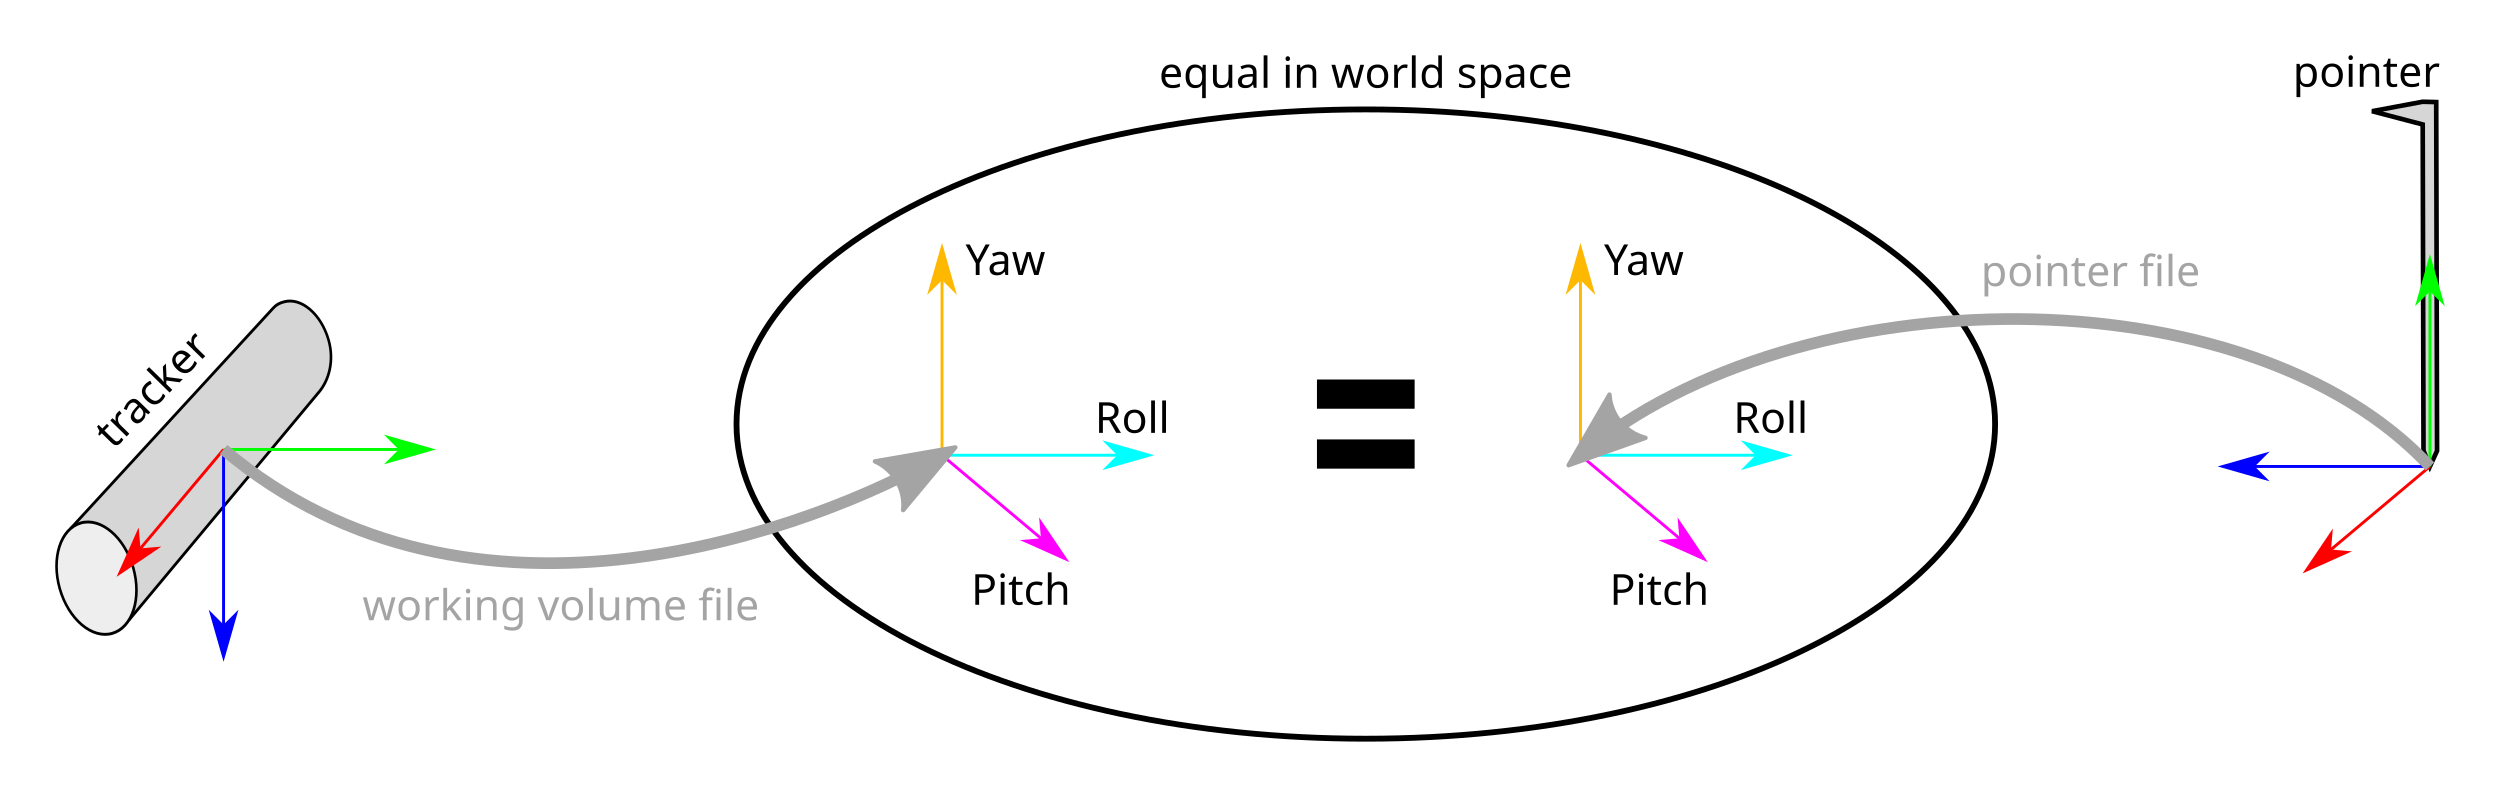
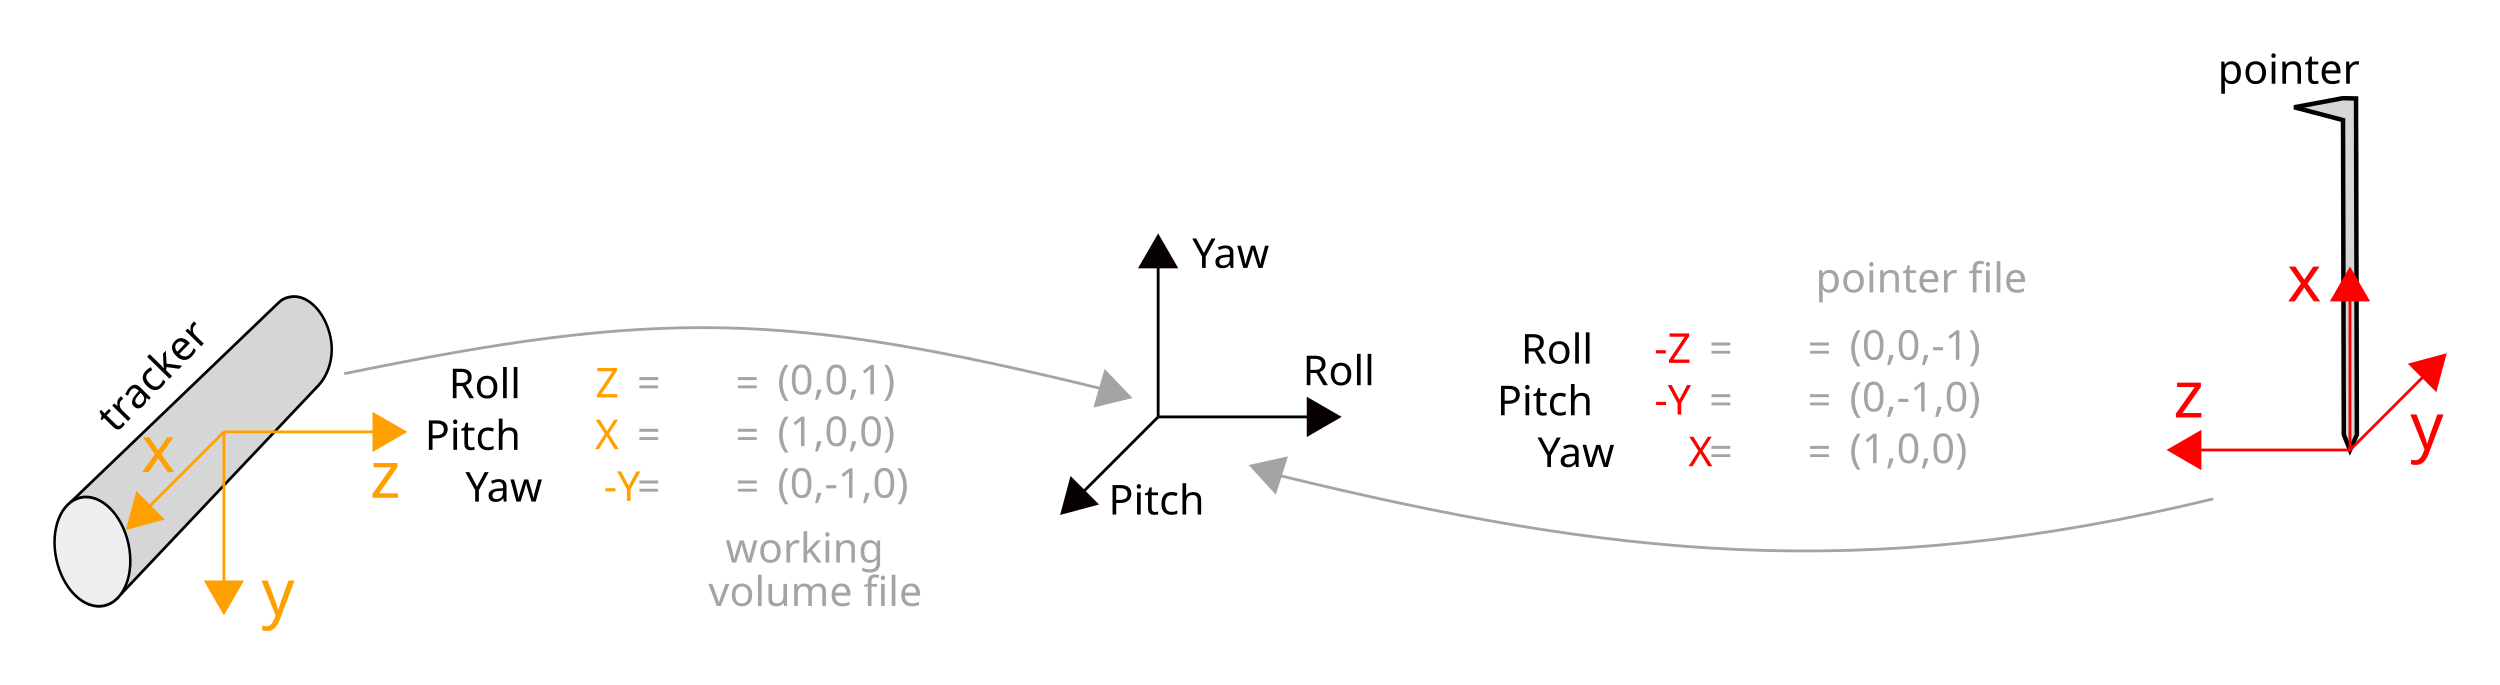
- <svg xmlns="http://www.w3.org/2000/svg" width="226.385mm" height="72.158mm" viewBox="0 0 226.385 72.158" version="1.1" id="svg5">
+ <svg xmlns="http://www.w3.org/2000/svg" width="234.671mm" height="64.219mm" viewBox="0 0 234.671 64.219" version="1.1" id="svg5">
  <defs id="defs2">
    <marker style="overflow:visible" id="Arrow2Mend" refX="0" refY="0" orient="auto">
      <path transform="scale(-0.6)" d="M 8.719,4.034 -2.207,0.016 8.719,-4.002 c -1.745,2.372 -1.735,5.617 -6e-7,8.035 z" style="fill:context-stroke;fill-rule:evenodd;stroke:context-stroke;stroke-width:0.625;stroke-linejoin:round" id="path966" />
    </marker>
    <marker style="overflow:visible" id="Arrow1Lend" refX="0" refY="0" orient="auto">
      <path transform="matrix(-0.8,0,0,-0.8,-10,0)" style="fill:context-stroke;fill-rule:evenodd;stroke:context-stroke;stroke-width:1pt" d="M 0,0 5,-5 -12.5,0 5,5 Z" id="path942" />
    </marker>
    <marker style="overflow:visible" id="Arrow1Lend-2" refX="0" refY="0" orient="auto">
      <path transform="matrix(-0.8,0,0,-0.8,-10,0)" style="fill:context-stroke;fill-rule:evenodd;stroke:context-stroke;stroke-width:1pt" d="M 0,0 5,-5 -12.5,0 5,5 Z" id="path942-6" />
    </marker>
    <marker style="overflow:visible" id="Arrow1Lend-8" refX="0" refY="0" orient="auto">
      <path transform="matrix(-0.8,0,0,-0.8,-10,0)" style="fill:context-stroke;fill-rule:evenodd;stroke:context-stroke;stroke-width:1pt" d="M 0,0 5,-5 -12.5,0 5,5 Z" id="path942-3" />
    </marker>
    <marker style="overflow:visible" id="Arrow1Lend-88" refX="0" refY="0" orient="auto">
      <path transform="matrix(-0.8,0,0,-0.8,-10,0)" style="fill:context-stroke;fill-rule:evenodd;stroke:context-stroke;stroke-width:1pt" d="M 0,0 5,-5 -12.5,0 5,5 Z" id="path942-1" />
    </marker>
    <marker style="overflow:visible" id="Arrow1Lend-8-4" refX="0" refY="0" orient="auto">
      <path transform="matrix(-0.8,0,0,-0.8,-10,0)" style="fill:context-stroke;fill-rule:evenodd;stroke:context-stroke;stroke-width:1pt" d="M 0,0 5,-5 -12.5,0 5,5 Z" id="path942-3-6" />
    </marker>
    <marker style="overflow:visible" id="Arrow1Lend-2-9" refX="0" refY="0" orient="auto">
      <path transform="matrix(-0.8,0,0,-0.8,-10,0)" style="fill:context-stroke;fill-rule:evenodd;stroke:context-stroke;stroke-width:1pt" d="M 0,0 5,-5 -12.5,0 5,5 Z" id="path942-6-0" />
    </marker>
    <marker style="overflow:visible" id="Arrow1Lend-88-7" refX="0" refY="0" orient="auto">
      <path transform="matrix(-0.8,0,0,-0.8,-10,0)" style="fill:context-stroke;fill-rule:evenodd;stroke:context-stroke;stroke-width:1pt" d="M 0,0 5,-5 -12.5,0 5,5 Z" id="path942-1-1" />
    </marker>
    <marker style="overflow:visible" id="Arrow1Lend-8-4-3" refX="0" refY="0" orient="auto">
      <path transform="matrix(-0.8,0,0,-0.8,-10,0)" style="fill:context-stroke;fill-rule:evenodd;stroke:context-stroke;stroke-width:1pt" d="M 0,0 5,-5 -12.5,0 5,5 Z" id="path942-3-6-5" />
    </marker>
    <marker style="overflow:visible" id="Arrow1Lend-2-9-1" refX="0" refY="0" orient="auto">
      <path transform="matrix(-0.8,0,0,-0.8,-10,0)" style="fill:context-stroke;fill-rule:evenodd;stroke:context-stroke;stroke-width:1pt" d="M 0,0 5,-5 -12.5,0 5,5 Z" id="path942-6-0-3" />
    </marker>
    <marker style="overflow:visible" id="Arrow1Lend-0" refX="0" refY="0" orient="auto">
      <path transform="matrix(-0.8,0,0,-0.8,-10,0)" style="fill:context-stroke;fill-rule:evenodd;stroke:context-stroke;stroke-width:1pt" d="M 0,0 5,-5 -12.5,0 5,5 Z" id="path942-62" />
    </marker>
    <marker style="overflow:visible" id="Arrow1Lend-8-7" refX="0" refY="0" orient="auto">
      <path transform="matrix(-0.8,0,0,-0.8,-10,0)" style="fill:context-stroke;fill-rule:evenodd;stroke:context-stroke;stroke-width:1pt" d="M 0,0 5,-5 -12.5,0 5,5 Z" id="path942-3-4" />
    </marker>
    <marker style="overflow:visible" id="Arrow1Lend-2-93" refX="0" refY="0" orient="auto">
      <path transform="matrix(-0.8,0,0,-0.8,-10,0)" style="fill:context-stroke;fill-rule:evenodd;stroke:context-stroke;stroke-width:1pt" d="M 0,0 5,-5 -12.5,0 5,5 Z" id="path942-6-07" />
    </marker>
    <marker style="overflow:visible" id="Arrow1Lend-88-3" refX="0" refY="0" orient="auto">
      <path transform="matrix(-0.8,0,0,-0.8,-10,0)" style="fill:context-stroke;fill-rule:evenodd;stroke:context-stroke;stroke-width:1pt" d="M 0,0 5,-5 -12.5,0 5,5 Z" id="path942-1-7" />
    </marker>
    <marker style="overflow:visible" id="Arrow1Lend-8-4-8" refX="0" refY="0" orient="auto">
      <path transform="matrix(-0.8,0,0,-0.8,-10,0)" style="fill:context-stroke;fill-rule:evenodd;stroke:context-stroke;stroke-width:1pt" d="M 0,0 5,-5 -12.5,0 5,5 Z" id="path942-3-6-9" />
    </marker>
    <marker style="overflow:visible" id="Arrow1Lend-2-9-0" refX="0" refY="0" orient="auto">
      <path transform="matrix(-0.8,0,0,-0.8,-10,0)" style="fill:context-stroke;fill-rule:evenodd;stroke:context-stroke;stroke-width:1pt" d="M 0,0 5,-5 -12.5,0 5,5 Z" id="path942-6-0-2" />
    </marker>
    <marker style="overflow:visible" id="Arrow2Mend-9" refX="0" refY="0" orient="auto">
      <path transform="scale(-0.6)" d="M 8.719,4.034 -2.207,0.016 8.719,-4.002 c -1.745,2.372 -1.735,5.617 -6e-7,8.035 z" style="fill:context-stroke;fill-rule:evenodd;stroke:context-stroke;stroke-width:0.625;stroke-linejoin:round" id="path966-4" />
    </marker>
  </defs>
-   <g id="layer1" transform="translate(2.553908,-26.14897)">
+   <g id="layer1" transform="translate(3.103798,-26.14897)">
    <path id="rect1046" style="fill:#d6d6d6;fill-opacity:1;stroke:#000000;stroke-width:0.421;stroke-miterlimit:4;stroke-dasharray:none;stroke-dashoffset:10.016;stroke-opacity:1" d="m 216.827,35.363 1.228,0.029 0.077,31.582 -0.647,1.414 -0.581,-1.443 -0.072,-29.523 -4.588,-1.203 z" />
-     <g id="g1142" transform="matrix(-0.858659,0.2441497,0.2734973,0.9618728,-79.72285,-112.8998)" style="stroke:#000000;stroke-opacity:1">
+     <g id="g1142" transform="matrix(-0.8723303,0.1895898,0.2123791,0.9771874,-68.11087,-118.5046)" style="stroke:#000000;stroke-opacity:1">
      <g id="g870" style="stroke:#000000;stroke-opacity:1">
        <path id="path1092-4" style="fill:#d6d6d6;fill-opacity:1;stroke:#000000;stroke-width:0.265;stroke-linejoin:round;stroke-miterlimit:4;stroke-dasharray:none;stroke-opacity:1" d="m -35.895,212.078 -24.94,-15.203 c -1.232,-0.751 -2.34,-2.292 -2.34,-4.264 1e-6,-2.45 1.481,-4.435 3.307,-4.435 0.488,0 0.802,0.055 1.219,0.283 l 25.884,14.185" />
        <path id="path1092" style="fill:#eeeeee;fill-opacity:1;stroke:#000000;stroke-width:0.265;stroke-linejoin:round;stroke-miterlimit:4;stroke-dasharray:none;stroke-opacity:1" d="m -30.048,207.603 a 3.875,5.197 0 0 1 -3.875,5.197 3.875,5.197 0 0 1 -3.875,-5.197 3.875,5.197 0 0 1 3.875,-5.197 3.875,5.197 0 0 1 3.875,5.197 z" />
      </g>
    </g>
-     <g id="g17878" transform="translate(-17.35052,-6.974227)">
-       <path style="fill:none;stroke:#0000ff;stroke-width:0.265px;stroke-linecap:butt;stroke-linejoin:miter;stroke-opacity:1;marker-end:url(#Arrow1Lend)" d="M 35.041,73.825 V 92.536" id="path42" />
-       <path style="fill:none;stroke:#00ff00;stroke-width:0.265px;stroke-linecap:butt;stroke-linejoin:miter;stroke-opacity:1;marker-end:url(#Arrow1Lend-8)" d="M 35.041,73.825 H 53.753" id="path42-6" />
-       <path style="fill:none;stroke:#ff0000;stroke-width:0.265px;stroke-linecap:butt;stroke-linejoin:miter;stroke-opacity:1;marker-end:url(#Arrow1Lend-2)" d="m 35.041,73.825 -9.356,11.14" id="path42-5" />
-     </g>
-     <g id="g8402" transform="matrix(0,-1,-1,0,282.8814,270.4639)">
-       <path style="fill:none;stroke:#0000ff;stroke-width:0.265px;stroke-linecap:butt;stroke-linejoin:miter;stroke-opacity:1;marker-end:url(#Arrow1Lend-0)" d="m 202.076,65.394 v 18.711" id="path42-0" />
-       <path style="fill:none;stroke:#00ff00;stroke-width:0.265px;stroke-linecap:butt;stroke-linejoin:miter;stroke-opacity:1;marker-end:url(#Arrow1Lend-8-7)" d="M 202.076,65.394 H 220.787" id="path42-6-8" />
-       <path style="fill:none;stroke:#ff0000;stroke-width:0.265px;stroke-linecap:butt;stroke-linejoin:miter;stroke-opacity:1;marker-end:url(#Arrow1Lend-2-93)" d="m 202.076,65.394 -9.356,11.14" id="path42-5-52" />
-     </g>
-     <g id="g8742">
-       <g id="g7982" transform="translate(0,-1.339329)">
-         <path style="fill:none;stroke:#00ffff;stroke-width:0.265px;stroke-linecap:butt;stroke-linejoin:miter;stroke-opacity:1;marker-end:url(#Arrow1Lend-88)" d="M 82.749,68.711 H 101.46" id="path42-7" />
-         <path style="fill:none;stroke:#ffb800;stroke-width:0.265px;stroke-linecap:butt;stroke-linejoin:miter;stroke-opacity:1;marker-end:url(#Arrow1Lend-8-4)" d="M 82.749,68.711 V 50" id="path42-6-9" />
-         <path style="fill:none;stroke:#ff00ff;stroke-width:0.265px;stroke-linecap:butt;stroke-linejoin:miter;stroke-opacity:1;marker-end:url(#Arrow1Lend-2-9)" d="m 82.749,68.711 11.14,9.356" id="path42-5-5" />
-         <text xml:space="preserve" style="font-style:normal;font-weight:normal;font-size:3.881px;line-height:1.25;font-family:sans-serif;fill:#000000;fill-opacity:1;stroke:none;stroke-width:0.265" x="84.881" y="52.392" id="text4424">
-           <tspan id="tspan4422" style="font-size:3.881px;stroke-width:0.265" x="84.881" y="52.392">Yaw</tspan>
-         </text>
-         <text xml:space="preserve" style="font-style:normal;font-weight:normal;font-size:3.881px;line-height:1.25;font-family:sans-serif;fill:#000000;fill-opacity:1;stroke:none;stroke-width:0.265" x="96.597" y="66.686" id="text4424-2">
-           <tspan id="tspan4422-0" style="font-size:3.881px;stroke-width:0.265" x="96.597" y="66.686">Roll</tspan>
-         </text>
-         <text xml:space="preserve" style="font-style:normal;font-weight:normal;font-size:3.881px;line-height:1.25;font-family:sans-serif;fill:#000000;fill-opacity:1;stroke:none;stroke-width:0.265" x="85.389" y="82.254" id="text4424-2-0">
-           <tspan id="tspan4422-0-4" style="font-size:3.881px;stroke-width:0.265" x="85.389" y="82.254">Pitch</tspan>
-         </text>
-       </g>
-       <g id="g7982-1" transform="translate(57.81282,-1.339329)">
-         <path style="fill:none;stroke:#00ffff;stroke-width:0.265px;stroke-linecap:butt;stroke-linejoin:miter;stroke-opacity:1;marker-end:url(#Arrow1Lend-88-3)" d="M 82.749,68.711 H 101.46" id="path42-7-6" />
-         <path style="fill:none;stroke:#ffb800;stroke-width:0.265px;stroke-linecap:butt;stroke-linejoin:miter;stroke-opacity:1;marker-end:url(#Arrow1Lend-8-4-8)" d="M 82.749,68.711 V 50" id="path42-6-9-4" />
-         <path style="fill:none;stroke:#ff00ff;stroke-width:0.265px;stroke-linecap:butt;stroke-linejoin:miter;stroke-opacity:1;marker-end:url(#Arrow1Lend-2-9-0)" d="m 82.749,68.711 11.14,9.356" id="path42-5-5-1" />
-         <text xml:space="preserve" style="font-style:normal;font-weight:normal;font-size:3.881px;line-height:1.25;font-family:sans-serif;fill:#000000;fill-opacity:1;stroke:none;stroke-width:0.265" x="84.881" y="52.392" id="text4424-3">
-           <tspan id="tspan4422-5" style="font-size:3.881px;stroke-width:0.265" x="84.881" y="52.392">Yaw</tspan>
-         </text>
-         <text xml:space="preserve" style="font-style:normal;font-weight:normal;font-size:3.881px;line-height:1.25;font-family:sans-serif;fill:#000000;fill-opacity:1;stroke:none;stroke-width:0.265" x="96.597" y="66.686" id="text4424-2-2">
-           <tspan id="tspan4422-0-8" style="font-size:3.881px;stroke-width:0.265" x="96.597" y="66.686">Roll</tspan>
-         </text>
-         <text xml:space="preserve" style="font-style:normal;font-weight:normal;font-size:3.881px;line-height:1.25;font-family:sans-serif;fill:#000000;fill-opacity:1;stroke:none;stroke-width:0.265" x="85.389" y="82.254" id="text4424-2-0-4">
-           <tspan id="tspan4422-0-4-0" style="font-size:3.881px;stroke-width:0.265" x="85.389" y="82.254">Pitch</tspan>
-         </text>
-       </g>
-       <g id="g8221" transform="translate(-2.285278,1.111141)">
-         <path style="fill:none;stroke:#000000;stroke-width:2.646;stroke-linecap:butt;stroke-linejoin:miter;stroke-miterlimit:4;stroke-dasharray:none;stroke-opacity:1" d="m 118.987,60.727 h 8.845" id="path8017" />
-         <path style="fill:none;stroke:#000000;stroke-width:2.646;stroke-linecap:butt;stroke-linejoin:miter;stroke-miterlimit:4;stroke-dasharray:none;stroke-opacity:1" d="m 118.987,66.152 h 8.845" id="path8017-5" />
-       </g>
-     </g>
-     <ellipse style="fill:none;stroke:#000000;stroke-width:0.529;stroke-miterlimit:4;stroke-dasharray:none;stroke-opacity:1" id="path8426" cx="121.125" cy="64.55" rx="56.985" ry="28.492" />
-     <text xml:space="preserve" style="font-style:normal;font-weight:normal;font-size:3.881px;line-height:1.25;font-family:sans-serif;fill:#000000;fill-opacity:1;stroke:none;stroke-width:0.265" x="102.397" y="34.098" id="text11096">
-       <tspan id="tspan11094" style="font-size:3.881px;stroke-width:0.265" x="102.397" y="34.098">equal in world space</tspan>
-     </text>
    <text xml:space="preserve" style="font-style:normal;font-weight:normal;font-size:3.881px;line-height:1.25;font-family:sans-serif;fill:#000000;fill-opacity:1;stroke:none;stroke-width:0.265" x="205.076" y="34.009" id="text11096-29">
      <tspan id="tspan11094-42" style="font-size:3.881px;stroke-width:0.265" x="205.076" y="34.009">pointer</tspan>
    </text>
    <text xml:space="preserve" style="font-style:normal;font-weight:normal;font-size:3.881px;line-height:1.25;font-family:sans-serif;fill:#000000;fill-opacity:1;stroke:none;stroke-width:0.265" x="-42.443" y="52.297" id="text11096-5" transform="rotate(-45.63166)">
      <tspan id="tspan11094-3" style="font-size:3.881px;stroke-width:0.265" x="-42.443" y="52.297">tracker</tspan>
    </text>
-     <text xml:space="preserve" style="font-style:normal;font-weight:normal;font-size:3.881px;line-height:1.25;font-family:sans-serif;fill:#a4a4a4;fill-opacity:1;stroke:none;stroke-width:0.265;stroke-miterlimit:4;stroke-dasharray:none" x="30.262" y="82.318" id="text11096-2">
-       <tspan id="tspan11094-4" style="font-size:3.881px;fill:#a4a4a4;fill-opacity:1;stroke-width:0.265;stroke-miterlimit:4;stroke-dasharray:none" x="30.262" y="82.318">working volume file</tspan>
-     </text>
-     <text xml:space="preserve" style="font-style:normal;font-weight:normal;font-size:3.881px;line-height:1.25;font-family:sans-serif;fill:#a4a4a4;fill-opacity:1;stroke:none;stroke-width:0.265;stroke-miterlimit:4;stroke-dasharray:none" x="176.825" y="52.059" id="text11096-2-3">
-       <tspan id="tspan11094-4-2" style="font-size:3.881px;fill:#a4a4a4;fill-opacity:1;stroke-width:0.265;stroke-miterlimit:4;stroke-dasharray:none" x="176.825" y="52.059">pointer file</tspan>
-     </text>
-     <path style="fill:none;stroke:#a4a4a4;stroke-width:1.058;stroke-linecap:butt;stroke-linejoin:miter;stroke-miterlimit:4;stroke-dasharray:none;stroke-opacity:1;marker-end:url(#Arrow2Mend)" d="m 17.691,66.851 c 22.486,19.042 53.724,7.076 65.058,0.522" id="path16829" />
-     <path style="fill:none;stroke:#a4a4a4;stroke-width:1.058;stroke-linecap:butt;stroke-linejoin:miter;stroke-miterlimit:4;stroke-dasharray:none;stroke-opacity:1;marker-end:url(#Arrow2Mend-9)" d="M 217.487,68.388 C 201.015,50.661 160.409,50.858 140.561,67.372" id="path16829-4" />
+     <text xml:space="preserve" style="font-style:normal;font-weight:normal;font-size:3.881px;line-height:1.05;font-family:sans-serif;text-align:center;text-anchor:middle;fill:#a4a4a4;fill-opacity:1;stroke:none;stroke-width:0.265;stroke-miterlimit:4;stroke-dasharray:none" x="75.952" y="78.955" id="text11096-2">
+       <tspan id="tspan11094-4" style="font-size:3.881px;text-align:center;text-anchor:middle;fill:#a4a4a4;fill-opacity:1;stroke-width:0.265;stroke-miterlimit:4;stroke-dasharray:none" x="75.952" y="78.955">working</tspan>
+       <tspan style="font-size:3.881px;text-align:center;text-anchor:middle;fill:#a4a4a4;fill-opacity:1;stroke-width:0.265;stroke-miterlimit:4;stroke-dasharray:none" x="75.952" y="83.03" id="tspan101026">volume file</tspan>
+     </text>
+     <g id="g92063" transform="translate(1.683935,8.780517)">
+       <text xml:space="preserve" style="font-style:normal;font-weight:normal;font-size:3.881px;line-height:1.25;font-family:sans-serif;text-align:end;text-anchor:end;fill:#000000;fill-opacity:1;stroke:none;stroke-width:0.265;stroke-miterlimit:4;stroke-dasharray:none" x="153.826" y="51.501" id="text11096-2-0-7">
+         <tspan id="tspan11094-4-4-7" style="font-size:3.881px;text-align:end;text-anchor:end;fill:#000000;fill-opacity:1;stroke-width:0.265;stroke-miterlimit:4;stroke-dasharray:none" x="153.826" y="51.501">Roll</tspan>
+         <tspan style="font-size:3.881px;text-align:end;text-anchor:end;fill:#000000;fill-opacity:1;stroke-width:0.265;stroke-miterlimit:4;stroke-dasharray:none" x="153.826" y="56.351" id="tspan62092-6">Pitch</tspan>
+         <tspan style="font-size:3.881px;text-align:end;text-anchor:end;fill:#000000;fill-opacity:1;stroke-width:0.265;stroke-miterlimit:4;stroke-dasharray:none" x="153.826" y="61.202" id="tspan62094-1">Yaw</tspan>
+       </text>
+       <text xml:space="preserve" style="font-style:normal;font-weight:normal;font-size:3.881px;line-height:1.25;font-family:sans-serif;text-align:end;text-anchor:end;fill:#ff0000;fill-opacity:1;stroke:none;stroke-width:0.265;stroke-miterlimit:4;stroke-dasharray:none" x="163.037" y="51.431" id="text11096-2-0-7-7">
+         <tspan id="tspan11094-4-4-7-4" style="font-size:3.881px;text-align:end;text-anchor:end;fill:#ff0000;fill-opacity:1;stroke-width:0.265;stroke-miterlimit:4;stroke-dasharray:none" x="163.037" y="51.431">-Z</tspan>
+         <tspan style="font-size:3.881px;text-align:end;text-anchor:end;fill:#ff0000;fill-opacity:1;stroke-width:0.265;stroke-miterlimit:4;stroke-dasharray:none" x="163.037" y="56.282" id="tspan62092-6-2">-Y</tspan>
+         <tspan style="font-size:3.881px;text-align:end;text-anchor:end;fill:#ff0000;fill-opacity:1;stroke-width:0.265;stroke-miterlimit:4;stroke-dasharray:none" x="163.037" y="61.132" id="tspan62094-1-9">X</tspan>
+       </text>
+       <text xml:space="preserve" style="font-style:normal;font-weight:normal;font-size:3.881px;line-height:1.25;font-family:sans-serif;fill:#a4a4a4;fill-opacity:1;stroke:none;stroke-width:0.265;stroke-miterlimit:4;stroke-dasharray:none" x="168.823" y="51.146" id="text11096-2-0-7-4">
+         <tspan id="tspan11094-4-4-7-2" style="font-size:3.881px;fill:#a4a4a4;fill-opacity:1;stroke-width:0.265;stroke-miterlimit:4;stroke-dasharray:none" x="168.823" y="51.146">(0,0,-1)</tspan>
+         <tspan style="font-size:3.881px;fill:#a4a4a4;fill-opacity:1;stroke-width:0.265;stroke-miterlimit:4;stroke-dasharray:none" x="168.823" y="55.996" id="tspan62092-6-5">(0,-1,0)</tspan>
+         <tspan style="font-size:3.881px;fill:#a4a4a4;fill-opacity:1;stroke-width:0.265;stroke-miterlimit:4;stroke-dasharray:none" x="168.823" y="60.847" id="tspan62094-1-2">(1,0,0)</tspan>
+       </text>
+       <text xml:space="preserve" style="font-style:normal;font-weight:normal;font-size:3.881px;line-height:1.25;font-family:sans-serif;fill:#a4a4a4;fill-opacity:1;stroke:none;stroke-width:0.265;stroke-miterlimit:4;stroke-dasharray:none" x="155.647" y="51.411" id="text11096-2-0-7-4-3">
+         <tspan id="tspan11094-4-4-7-2-2" style="font-size:3.881px;fill:#a4a4a4;fill-opacity:1;stroke-width:0.265;stroke-miterlimit:4;stroke-dasharray:none" x="155.647" y="51.411">=</tspan>
+         <tspan style="font-size:3.881px;fill:#a4a4a4;fill-opacity:1;stroke-width:0.265;stroke-miterlimit:4;stroke-dasharray:none" x="155.647" y="56.262" id="tspan62092-6-5-0">=</tspan>
+         <tspan style="font-size:3.881px;fill:#a4a4a4;fill-opacity:1;stroke-width:0.265;stroke-miterlimit:4;stroke-dasharray:none" x="155.647" y="61.113" id="tspan62094-1-2-7">=</tspan>
+       </text>
+       <text xml:space="preserve" style="font-style:normal;font-weight:normal;font-size:3.881px;line-height:1.25;font-family:sans-serif;fill:#a4a4a4;fill-opacity:1;stroke:none;stroke-width:0.265;stroke-miterlimit:4;stroke-dasharray:none" x="164.902" y="51.411" id="text11096-2-0-7-4-3-3">
+         <tspan id="tspan11094-4-4-7-2-2-5" style="font-size:3.881px;fill:#a4a4a4;fill-opacity:1;stroke-width:0.265;stroke-miterlimit:4;stroke-dasharray:none" x="164.902" y="51.411">=</tspan>
+         <tspan style="font-size:3.881px;fill:#a4a4a4;fill-opacity:1;stroke-width:0.265;stroke-miterlimit:4;stroke-dasharray:none" x="164.902" y="56.262" id="tspan62092-6-5-0-4">=</tspan>
+         <tspan style="font-size:3.881px;fill:#a4a4a4;fill-opacity:1;stroke-width:0.265;stroke-miterlimit:4;stroke-dasharray:none" x="164.902" y="61.113" id="tspan62094-1-2-7-1">=</tspan>
+       </text>
+     </g>
+     <g id="g92063-8" transform="translate(-98.95453,12.02811)">
+       <text xml:space="preserve" style="font-style:normal;font-weight:normal;font-size:3.881px;line-height:1.25;font-family:sans-serif;text-align:end;text-anchor:end;fill:#000000;fill-opacity:1;stroke:none;stroke-width:0.265;stroke-miterlimit:4;stroke-dasharray:none" x="153.826" y="51.501" id="text11096-2-0-7-6">
+         <tspan id="tspan11094-4-4-7-0" style="font-size:3.881px;text-align:end;text-anchor:end;fill:#000000;fill-opacity:1;stroke-width:0.265;stroke-miterlimit:4;stroke-dasharray:none" x="153.826" y="51.501">Roll</tspan>
+         <tspan style="font-size:3.881px;text-align:end;text-anchor:end;fill:#000000;fill-opacity:1;stroke-width:0.265;stroke-miterlimit:4;stroke-dasharray:none" x="153.826" y="56.351" id="tspan62092-6-1">Pitch</tspan>
+         <tspan style="font-size:3.881px;text-align:end;text-anchor:end;fill:#000000;fill-opacity:1;stroke-width:0.265;stroke-miterlimit:4;stroke-dasharray:none" x="153.826" y="61.202" id="tspan62094-1-3">Yaw</tspan>
+       </text>
+       <text xml:space="preserve" style="font-style:normal;font-weight:normal;font-size:3.881px;line-height:1.25;font-family:sans-serif;text-align:end;text-anchor:end;fill:#ffa000;fill-opacity:1;stroke:none;stroke-width:0.265;stroke-miterlimit:4;stroke-dasharray:none" x="163.037" y="51.431" id="text11096-2-0-7-7-9">
+         <tspan id="tspan11094-4-4-7-4-0" style="font-size:3.881px;text-align:end;text-anchor:end;fill:#ffa000;fill-opacity:1;stroke-width:0.265;stroke-miterlimit:4;stroke-dasharray:none" x="163.037" y="51.431">Z</tspan>
+         <tspan style="font-size:3.881px;text-align:end;text-anchor:end;fill:#ffa000;fill-opacity:1;stroke-width:0.265;stroke-miterlimit:4;stroke-dasharray:none" x="163.037" y="56.282" id="tspan62092-6-2-0">X</tspan>
+         <tspan style="font-size:3.881px;text-align:end;text-anchor:end;fill:#ffa000;fill-opacity:1;stroke-width:0.265;stroke-miterlimit:4;stroke-dasharray:none" x="163.037" y="61.132" id="tspan62094-1-9-5">-Y</tspan>
+       </text>
+       <text xml:space="preserve" style="font-style:normal;font-weight:normal;font-size:3.881px;line-height:1.25;font-family:sans-serif;fill:#a4a4a4;fill-opacity:1;stroke:none;stroke-width:0.265;stroke-miterlimit:4;stroke-dasharray:none" x="168.823" y="51.146" id="text11096-2-0-7-4-6">
+         <tspan id="tspan11094-4-4-7-2-6" style="font-size:3.881px;fill:#a4a4a4;fill-opacity:1;stroke-width:0.265;stroke-miterlimit:4;stroke-dasharray:none" x="168.823" y="51.146">(0,0,1)</tspan>
+         <tspan style="font-size:3.881px;fill:#a4a4a4;fill-opacity:1;stroke-width:0.265;stroke-miterlimit:4;stroke-dasharray:none" x="168.823" y="55.996" id="tspan62092-6-5-2">(1,0,0)</tspan>
+         <tspan style="font-size:3.881px;fill:#a4a4a4;fill-opacity:1;stroke-width:0.265;stroke-miterlimit:4;stroke-dasharray:none" x="168.823" y="60.847" id="tspan62094-1-2-5">(0,-1,0)</tspan>
+       </text>
+       <text xml:space="preserve" style="font-style:normal;font-weight:normal;font-size:3.881px;line-height:1.25;font-family:sans-serif;fill:#a4a4a4;fill-opacity:1;stroke:none;stroke-width:0.265;stroke-miterlimit:4;stroke-dasharray:none" x="155.647" y="51.411" id="text11096-2-0-7-4-3-5">
+         <tspan id="tspan11094-4-4-7-2-2-1" style="font-size:3.881px;fill:#a4a4a4;fill-opacity:1;stroke-width:0.265;stroke-miterlimit:4;stroke-dasharray:none" x="155.647" y="51.411">=</tspan>
+         <tspan style="font-size:3.881px;fill:#a4a4a4;fill-opacity:1;stroke-width:0.265;stroke-miterlimit:4;stroke-dasharray:none" x="155.647" y="56.262" id="tspan62092-6-5-0-5">=</tspan>
+         <tspan style="font-size:3.881px;fill:#a4a4a4;fill-opacity:1;stroke-width:0.265;stroke-miterlimit:4;stroke-dasharray:none" x="155.647" y="61.113" id="tspan62094-1-2-7-5">=</tspan>
+       </text>
+       <text xml:space="preserve" style="font-style:normal;font-weight:normal;font-size:3.881px;line-height:1.25;font-family:sans-serif;fill:#a4a4a4;fill-opacity:1;stroke:none;stroke-width:0.265;stroke-miterlimit:4;stroke-dasharray:none" x="164.902" y="51.411" id="text11096-2-0-7-4-3-3-0">
+         <tspan id="tspan11094-4-4-7-2-2-5-7" style="font-size:3.881px;fill:#a4a4a4;fill-opacity:1;stroke-width:0.265;stroke-miterlimit:4;stroke-dasharray:none" x="164.902" y="51.411">=</tspan>
+         <tspan style="font-size:3.881px;fill:#a4a4a4;fill-opacity:1;stroke-width:0.265;stroke-miterlimit:4;stroke-dasharray:none" x="164.902" y="56.262" id="tspan62092-6-5-0-4-1">=</tspan>
+         <tspan style="font-size:3.881px;fill:#a4a4a4;fill-opacity:1;stroke-width:0.265;stroke-miterlimit:4;stroke-dasharray:none" x="164.902" y="61.113" id="tspan62094-1-2-7-1-4">=</tspan>
+       </text>
+     </g>
+     <text xml:space="preserve" style="font-style:normal;font-weight:normal;font-size:3.881px;line-height:1.25;font-family:sans-serif;fill:#a4a4a4;fill-opacity:1;stroke:none;stroke-width:0.265;stroke-miterlimit:4;stroke-dasharray:none" x="167.323" y="53.599" id="text11096-2-3">
+       <tspan id="tspan11094-4-2" style="font-size:3.881px;fill:#a4a4a4;fill-opacity:1;stroke-width:0.265;stroke-miterlimit:4;stroke-dasharray:none" x="167.323" y="53.599">pointer file</tspan>
+     </text>
+     <g id="g7408" transform="translate(56.81831,-5.705115)">
+       <path style="fill:none;stroke:#ff0000;stroke-width:0.265px;stroke-linecap:butt;stroke-linejoin:miter;stroke-opacity:1" d="M 160.667,74.093 V 59.78" id="path6883" />
+       <path style="fill:#ff0000;fill-opacity:1;stroke:none;stroke-width:0.378" id="path6987" transform="matrix(0.1132506,0,0,0.1132506,91.98735,48.44684)" d="m 623.152,103.295 -16.708,0 -16.708,0 8.354,-14.469 8.354,-14.469 8.354,14.469 z" />
+     </g>
+     <g id="g7408-5" transform="rotate(-90,186.2241,42.83135)">
+       <path style="fill:none;stroke:#ff0000;stroke-width:0.265px;stroke-linecap:butt;stroke-linejoin:miter;stroke-opacity:1" d="M 160.667,74.093 V 59.78" id="path6883-8" />
+       <path style="fill:#ff0000;fill-opacity:1;stroke:none;stroke-width:0.378" id="path6987-0" transform="matrix(0.1132506,0,0,0.1132506,91.98735,48.44684)" d="m 623.152,103.295 -16.708,0 -16.708,0 8.354,-14.469 8.354,-14.469 8.354,14.469 z" />
+     </g>
+     <g id="g7408-5-6" transform="rotate(45,190.6731,137.635)">
+       <path style="fill:none;stroke:#ff0000;stroke-width:0.265px;stroke-linecap:butt;stroke-linejoin:miter;stroke-opacity:1" d="M 160.667,69.883 V 59.78" id="path6883-8-6" />
+       <path style="fill:#ff0000;fill-opacity:1;stroke:none;stroke-width:0.378" id="path6987-0-0" transform="matrix(0.1132506,0,0,0.1132506,91.98735,48.44684)" d="m 623.152,103.295 -16.708,0 -16.708,0 8.354,-14.469 8.354,-14.469 8.354,14.469 z" />
+     </g>
+     <g id="g11380">
+       <text xml:space="preserve" style="font-style:normal;font-weight:normal;font-size:3.881px;line-height:1.25;font-family:sans-serif;fill:#000000;fill-opacity:1;stroke:none;stroke-width:0.265" x="108.81" y="51.295" id="text4424">
+         <tspan id="tspan4422" style="font-size:3.881px;stroke-width:0.265" x="108.81" y="51.295">Yaw</tspan>
+       </text>
+       <text xml:space="preserve" style="font-style:normal;font-weight:normal;font-size:3.881px;line-height:1.25;font-family:sans-serif;fill:#000000;fill-opacity:1;stroke:none;stroke-width:0.265" x="119.182" y="62.305" id="text4424-2">
+         <tspan id="tspan4422-0" style="font-size:3.881px;stroke-width:0.265" x="119.182" y="62.305">Roll</tspan>
+       </text>
+       <text xml:space="preserve" style="font-style:normal;font-weight:normal;font-size:3.881px;line-height:1.25;font-family:sans-serif;fill:#000000;fill-opacity:1;stroke:none;stroke-width:0.265" x="100.953" y="74.447" id="text4424-2-0">
+         <tspan id="tspan4422-0-4" style="font-size:3.881px;stroke-width:0.265" x="100.953" y="74.447">Pitch</tspan>
+       </text>
+       <g id="g11363">
+         <path style="fill:none;stroke:#000000;stroke-width:0.265px;stroke-linecap:butt;stroke-linejoin:miter;stroke-opacity:1" d="M 105.61,65.282 V 50.969" id="path6883-26" />
+         <path style="fill:#080000;fill-opacity:1;stroke:none;stroke-width:0.378" id="path6987-7" transform="matrix(-0.1132506,0,0,0.1132506,174.2903,39.63589)" d="m 623.152,103.295 -16.708,0 -16.708,0 8.354,-14.469 8.354,-14.469 8.354,14.469 z" />
+       </g>
+       <g id="g7408-5-1" transform="matrix(0,-1,-1,0,179.7032,225.9496)">
+         <path style="fill:none;stroke:#000000;stroke-width:0.265px;stroke-linecap:butt;stroke-linejoin:miter;stroke-opacity:1" d="M 160.667,74.093 V 59.78" id="path6883-8-2" />
+         <path style="fill:#080000;fill-opacity:1;stroke:none;stroke-width:0.378" id="path6987-0-5" transform="matrix(0.1132506,0,0,0.1132506,91.98735,48.44684)" d="m 623.152,103.295 -16.708,0 -16.708,0 8.354,-14.469 8.354,-14.469 8.354,14.469 z" />
+       </g>
+       <g id="g7408-5-6-6" transform="rotate(-135,132.1859,78.9853)">
+         <path style="fill:none;stroke:#000000;stroke-width:0.265px;stroke-linecap:butt;stroke-linejoin:miter;stroke-opacity:1" d="M 160.667,69.883 V 59.78" id="path6883-8-6-0" />
+         <path style="fill:#080000;fill-opacity:1;stroke:none;stroke-width:0.378" id="path6987-0-0-9" transform="matrix(0.1132506,0,0,0.1132506,91.98735,48.44684)" d="m 623.152,103.295 -16.708,0 -16.708,0 8.354,-14.469 8.354,-14.469 8.354,14.469 z" />
+       </g>
+     </g>
+     <g id="g8180" transform="translate(-28.218,2.874647)">
+       <g id="g7408-1" transform="rotate(180,103.3993,68.95417)">
+         <path style="fill:none;stroke:#ffa000;stroke-width:0.265;stroke-linecap:butt;stroke-linejoin:miter;stroke-miterlimit:4;stroke-dasharray:none;stroke-opacity:1" d="M 160.667,74.093 V 59.78" id="path6883-2" />
+         <path style="fill:#ffa000;fill-opacity:1;stroke:none;stroke-width:0.378" id="path6987-8" transform="matrix(0.1132506,0,0,0.1132506,91.98735,48.44684)" d="m 623.152,103.295 -16.708,0 -16.708,0 8.354,-14.469 8.354,-14.469 8.354,14.469 z" />
+       </g>
+       <g id="g7408-5-69" transform="rotate(90,108.5382,11.68603)">
+         <path style="fill:none;stroke:#ffa000;stroke-width:0.265;stroke-linecap:butt;stroke-linejoin:miter;stroke-miterlimit:4;stroke-dasharray:none;stroke-opacity:1" d="M 160.667,74.093 V 59.78" id="path6883-8-66" />
+         <path style="fill:#ffa000;fill-opacity:1;stroke:none;stroke-width:0.378" id="path6987-0-6" transform="matrix(0.1132506,0,0,0.1132506,91.98735,48.44684)" d="m 623.152,103.295 -16.708,0 -16.708,0 8.354,-14.469 8.354,-14.469 8.354,14.469 z" />
+       </g>
+       <g id="g7408-5-6-3" transform="rotate(-135,102.1427,90.57039)">
+         <path style="fill:none;stroke:#ffa000;stroke-width:0.265;stroke-linecap:butt;stroke-linejoin:miter;stroke-miterlimit:4;stroke-dasharray:none;stroke-opacity:1" d="M 160.667,69.883 V 59.78" id="path6883-8-6-9" />
+         <path style="fill:#ffa000;fill-opacity:1;stroke:none;stroke-width:0.378" id="path6987-0-0-0" transform="matrix(0.1132506,0,0,0.1132506,91.98735,48.44684)" d="m 623.152,103.295 -16.708,0 -16.708,0 8.354,-14.469 8.354,-14.469 8.354,14.469 z" />
+       </g>
+     </g>
+     <g id="g30103">
+       <path style="fill:#a4a4a4;fill-opacity:1;stroke:none;stroke-width:0.378" id="path6987-7-2" transform="matrix(0.1100198,-0.02685791,0.02685791,0.1100198,31.86809,68.88492)" d="m 623.152,103.295 -16.708,0 -16.708,0 8.354,-14.469 8.354,-14.469 8.354,14.469 z" />
+       <path style="fill:none;stroke:#a4a4a4;stroke-width:0.265px;stroke-linecap:butt;stroke-linejoin:miter;stroke-opacity:1" d="m 29.206,61.228 c 29.642,-6.079 41.259,-5.88 71.131,1.418" id="path10302" />
+     </g>
+     <g id="g30107">
+       <path style="fill:#a4a4a4;fill-opacity:1;stroke:none;stroke-width:0.378" id="path6987-7-2-7" transform="matrix(0.0764574,0.08354619,-0.08354619,0.0764574,77.64356,12.63297)" d="m 623.152,103.295 -16.708,0 -16.708,0 8.354,-14.469 8.354,-14.469 8.354,14.469 z" />
+       <path style="fill:none;stroke:#a4a4a4;stroke-width:0.265px;stroke-linecap:butt;stroke-linejoin:miter;stroke-opacity:1" d="m 117.092,70.81 c 31.112,7.563 54.462,10.176 87.551,2.17" id="path10432" />
+     </g>
+     <text xml:space="preserve" style="font-style:normal;font-weight:normal;font-size:6.095px;line-height:1.25;font-family:sans-serif;fill:#ffa000;fill-opacity:1;stroke:none;stroke-width:0.152" x="10.132" y="70.46" id="text31783">
+       <tspan id="tspan31781" style="fill:#ffa000;fill-opacity:1;stroke-width:0.152" x="10.132" y="70.46">x</tspan>
+     </text>
+     <text xml:space="preserve" style="font-style:normal;font-weight:normal;font-size:6.095px;line-height:1.25;font-family:sans-serif;fill:#ffa000;fill-opacity:1;stroke:none;stroke-width:0.152" x="21.442" y="83.905" id="text31783-1">
+       <tspan id="tspan31781-8" style="fill:#ffa000;fill-opacity:1;stroke-width:0.152" x="21.442" y="83.905">y</tspan>
+     </text>
+     <text xml:space="preserve" style="font-style:normal;font-weight:normal;font-size:6.095px;line-height:1.25;font-family:sans-serif;fill:#ffa000;fill-opacity:1;stroke:none;stroke-width:0.152" x="31.623" y="72.876" id="text31783-4">
+       <tspan id="tspan31781-5" style="fill:#ffa000;fill-opacity:1;stroke-width:0.152" x="31.623" y="72.876">z</tspan>
+     </text>
+     <text xml:space="preserve" style="font-style:normal;font-weight:normal;font-size:6.095px;line-height:1.25;font-family:sans-serif;fill:#ff0000;fill-opacity:1;stroke:none;stroke-width:0.152" x="211.581" y="54.44" id="text31783-47">
+       <tspan id="tspan31781-7" style="fill:#ff0000;fill-opacity:1;stroke-width:0.152" x="211.581" y="54.44">x</tspan>
+     </text>
+     <text xml:space="preserve" style="font-style:normal;font-weight:normal;font-size:6.095px;line-height:1.25;font-family:sans-serif;fill:#ff0000;fill-opacity:1;stroke:none;stroke-width:0.152" x="223.155" y="68.322" id="text31783-1-5">
+       <tspan id="tspan31781-8-7" style="fill:#ff0000;fill-opacity:1;stroke-width:0.152" x="223.155" y="68.322">y</tspan>
+     </text>
+     <text xml:space="preserve" style="font-style:normal;font-weight:normal;font-size:6.095px;line-height:1.25;font-family:sans-serif;fill:#ff0000;fill-opacity:1;stroke:none;stroke-width:0.152" x="200.911" y="65.336" id="text31783-4-7">
+       <tspan id="tspan31781-5-8" style="fill:#ff0000;fill-opacity:1;stroke-width:0.152" x="200.911" y="65.336">z</tspan>
+     </text>
  </g>
</svg>
